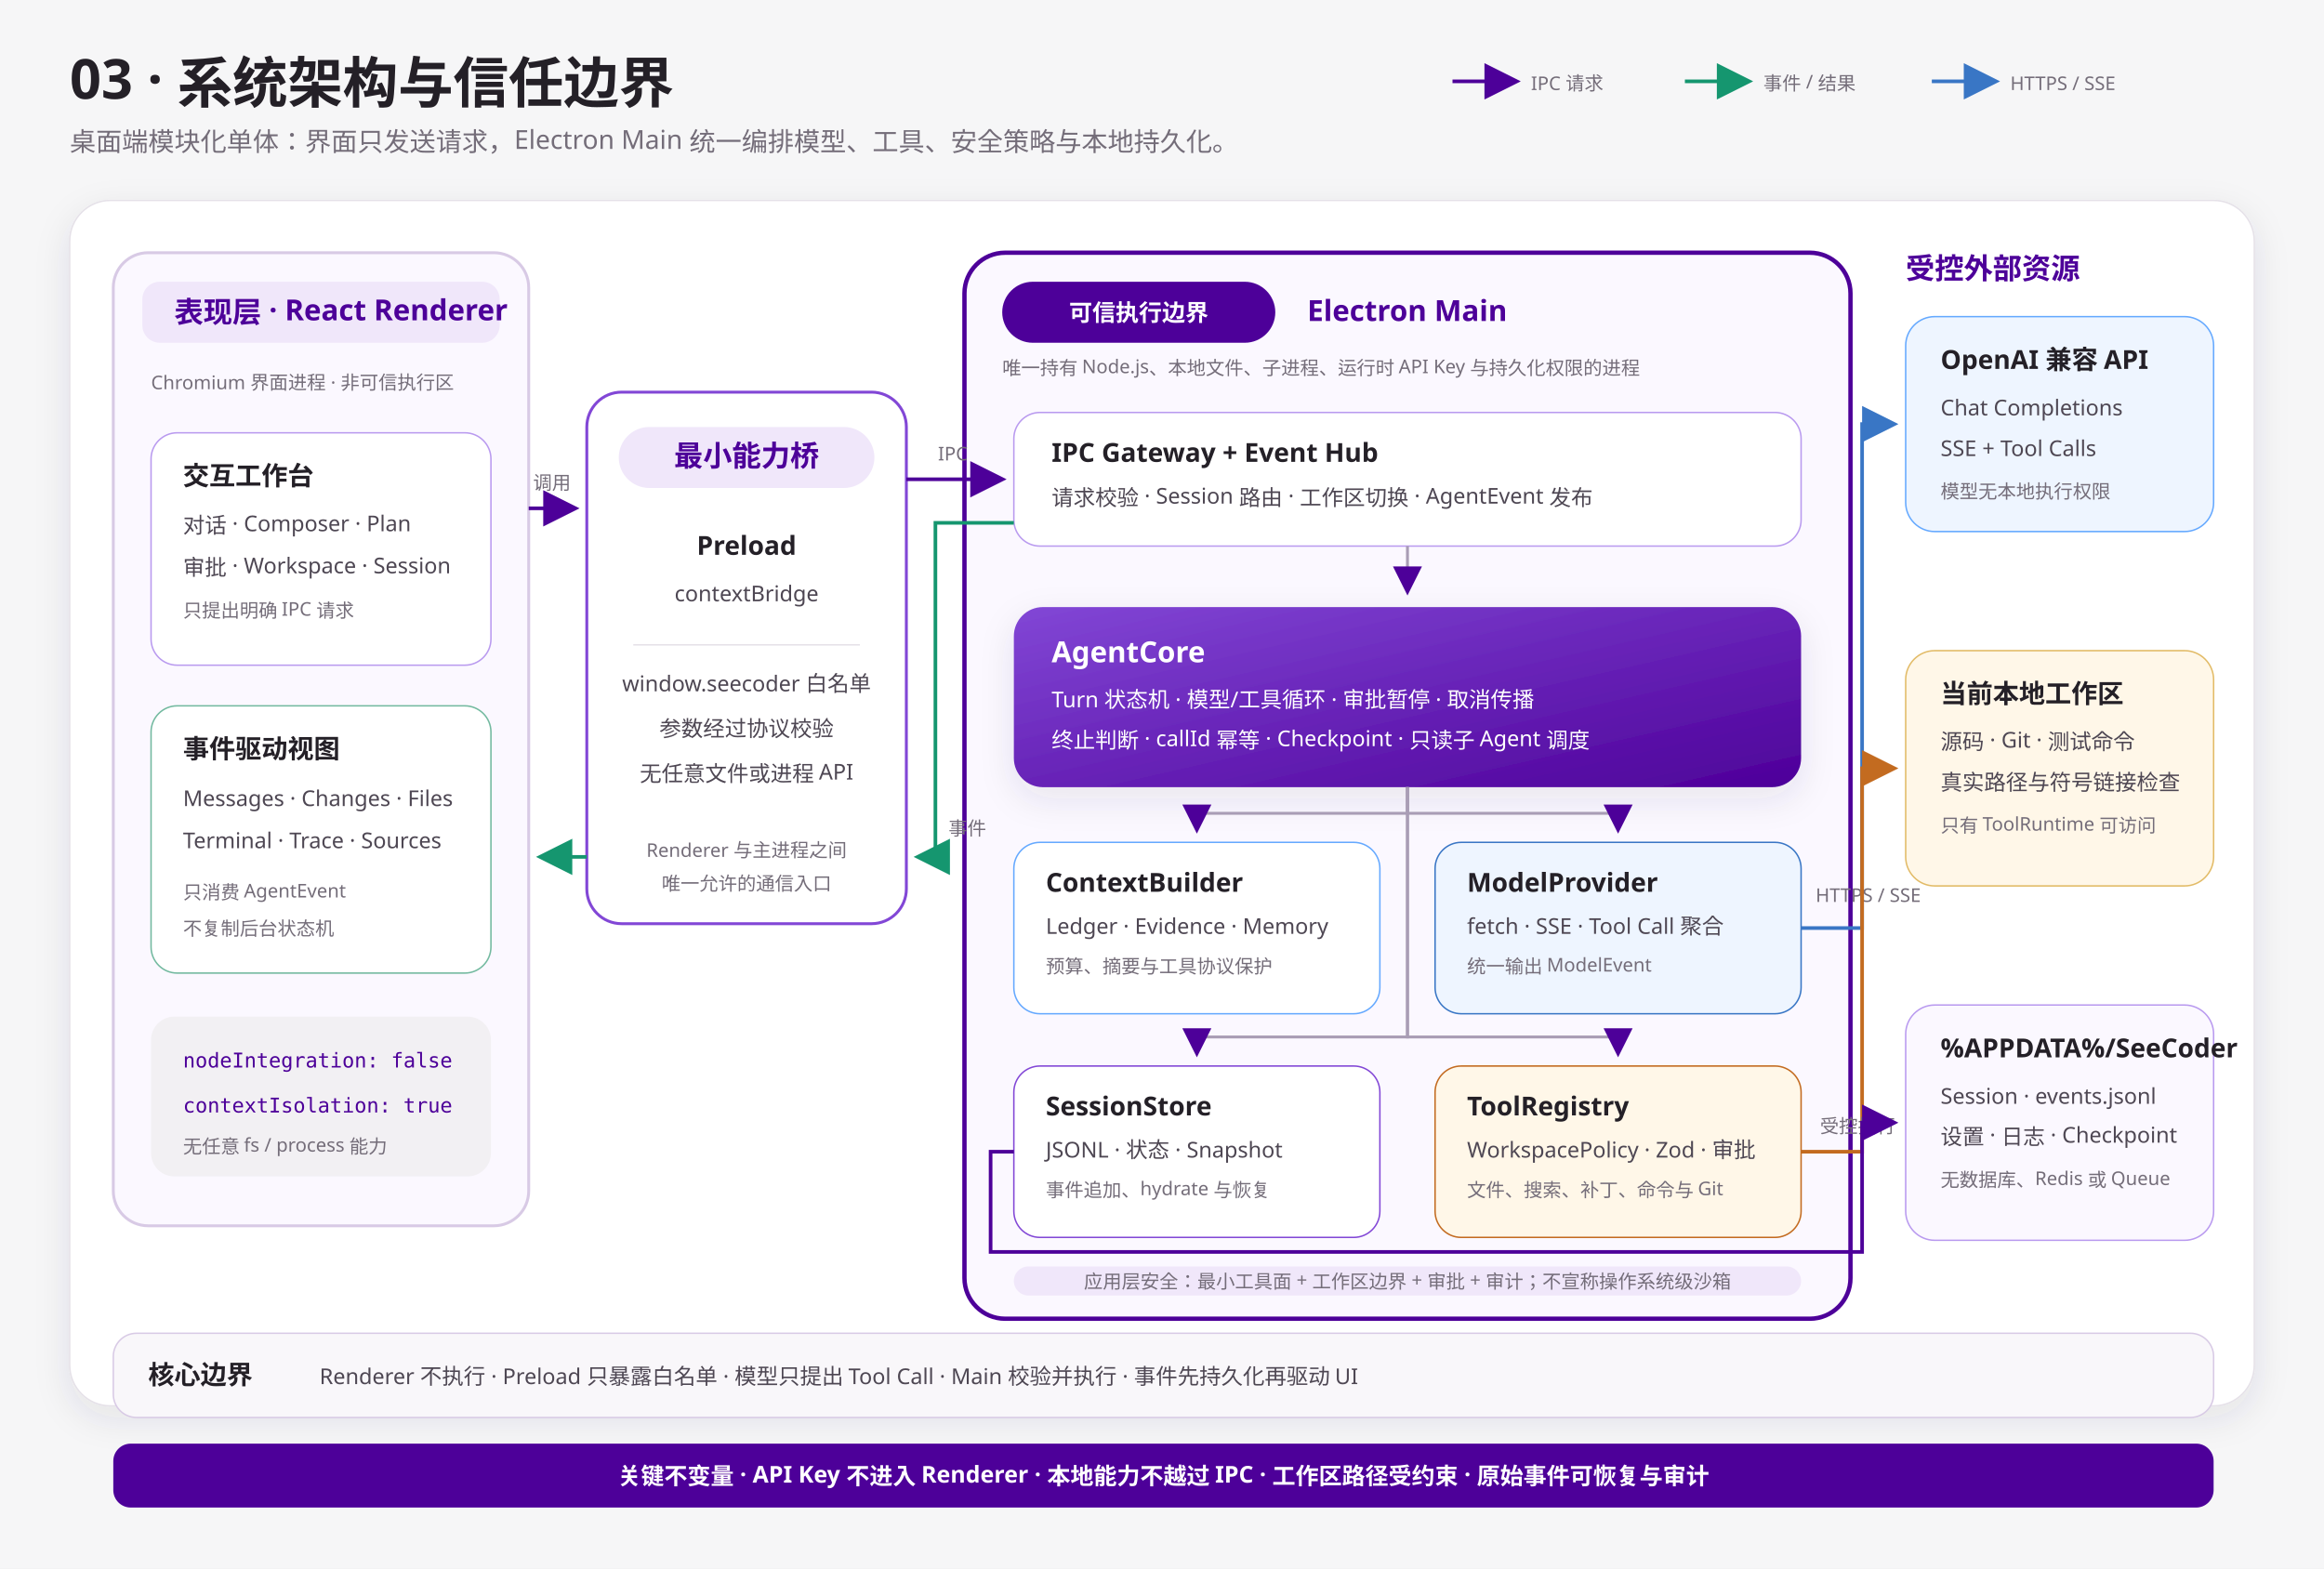
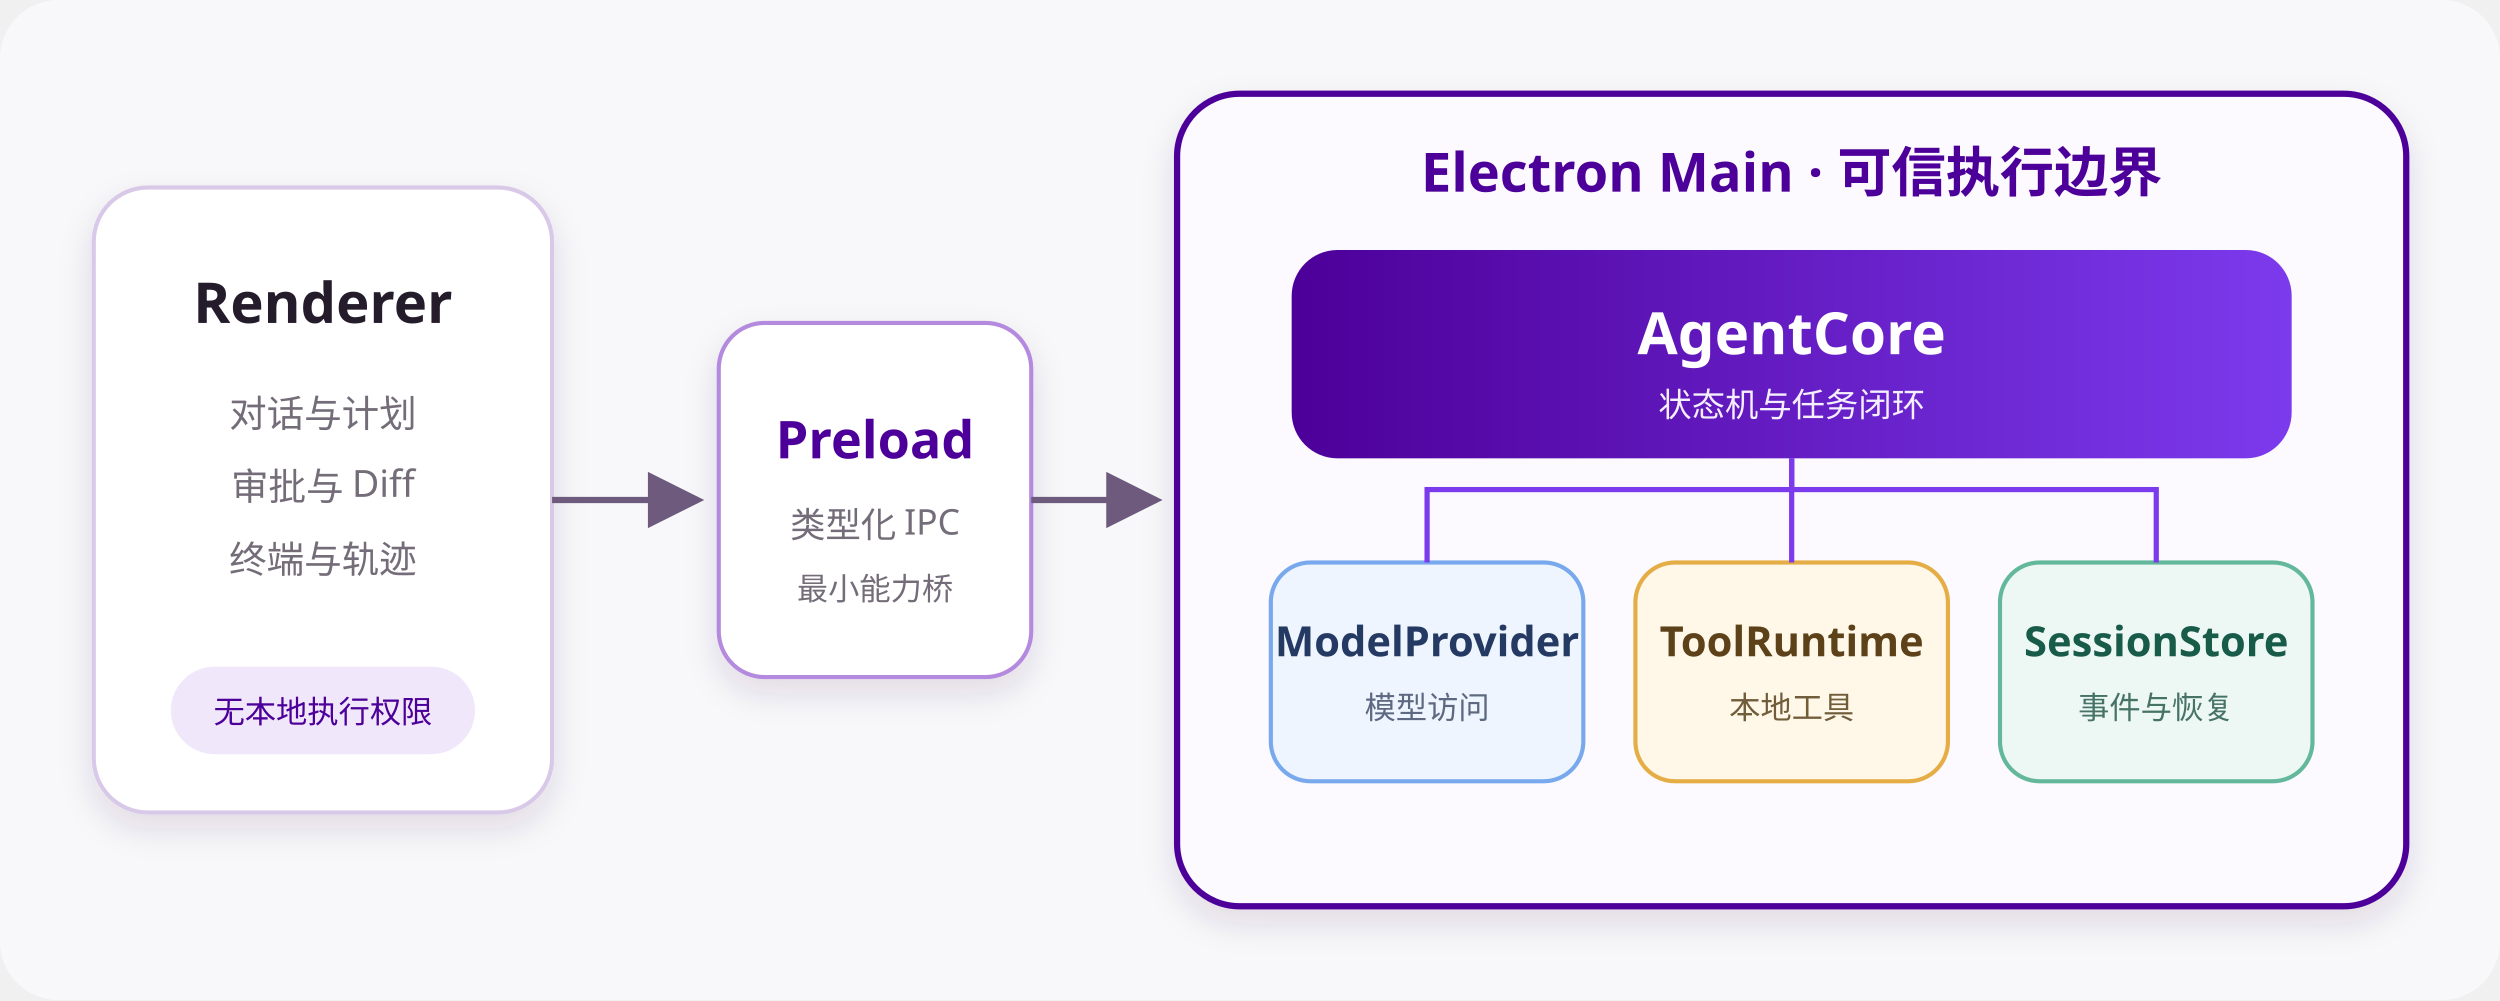
- <svg xmlns="http://www.w3.org/2000/svg" width="1600" height="1080" viewBox="0 0 1600 1080" role="img" aria-labelledby="title desc">
+ <svg xmlns="http://www.w3.org/2000/svg" width="1200" height="480" viewBox="0 0 1200 480" role="img" aria-labelledby="title desc">
  <defs>
-     <linearGradient id="brand" x1="0" y1="0" x2="1" y2="1">
-       <stop stop-color="#8247d6" />
-       <stop offset="1" stop-color="#4d0099" />
+     <linearGradient id="brand" x1="0" x2="1">
+       <stop stop-color="#4d0099" />
+       <stop offset="1" stop-color="#7c3aed" />
    </linearGradient>
+     <marker id="arrow" markerWidth="9" markerHeight="9" refX="8" refY="4.5" orient="auto">
+       <path d="M0 0L9 4.5L0 9Z" fill="#6d5a7d" />
+     </marker>
    <filter id="shadow" x="-20%" y="-20%" width="140%" height="150%">
-       <feDropShadow dx="0" dy="8" stdDeviation="12" flood-color="#3c2850" flood-opacity=".10" />
+       <feDropShadow dx="0" dy="7" stdDeviation="8" flood-color="#32104f" flood-opacity=".12" />
    </filter>
-     <marker id="purpleArrow" markerWidth="10" markerHeight="10" refX="8" refY="5" orient="auto">
-       <path d="M0 0L10 5L0 10Z" fill="#4d0099" />
-     </marker>
-     <marker id="greenArrow" markerWidth="10" markerHeight="10" refX="8" refY="5" orient="auto">
-       <path d="M0 0L10 5L0 10Z" fill="#15966f" />
-     </marker>
-     <marker id="blueArrow" markerWidth="10" markerHeight="10" refX="8" refY="5" orient="auto">
-       <path d="M0 0L10 5L0 10Z" fill="#3976c5" />
-     </marker>
-     <marker id="orangeArrow" markerWidth="10" markerHeight="10" refX="8" refY="5" orient="auto">
-       <path d="M0 0L10 5L0 10Z" fill="#c36b20" />
-     </marker>
-     <style>
-       .h1{font:700 38px 'Segoe UI','Microsoft YaHei',sans-serif;fill:#242027}.sub{font:400 18px 'Segoe UI','Microsoft YaHei',sans-serif;fill:#746d79}.section{font:700 20px 'Segoe UI','Microsoft YaHei',sans-serif;fill:#4d0099}.label{font:700 18px 'Segoe UI','Microsoft YaHei',sans-serif;fill:#242027}.body{font:400 15px 'Segoe UI','Microsoft YaHei',sans-serif;fill:#4e4753}.meta{font:400 13px 'Segoe UI','Microsoft YaHei',sans-serif;fill:#746d79}.mono{font:500 14px Consolas,'Microsoft YaHei',monospace;fill:#4d0099}.white{fill:#fff}.purple{stroke:#4d0099;stroke-width:2.5;fill:none;marker-end:url(#purpleArrow)}.green{stroke:#15966f;stroke-width:2.5;fill:none;marker-end:url(#greenArrow)}.blue{stroke:#3976c5;stroke-width:2.5;fill:none;marker-end:url(#blueArrow)}.orange{stroke:#c36b20;stroke-width:2.5;fill:none;marker-end:url(#orangeArrow)}.internal{stroke:#a99db5;stroke-width:2;fill:none;marker-end:url(#purpleArrow)}
-     </style>
  </defs>
-   <rect width="1600" height="1080" fill="#f6f6f7" />
-   <text x="48" y="68" class="h1">03 · 系统架构与信任边界</text>
-   <text x="48" y="104" class="sub">桌面端模块化单体：界面只发送请求，Electron Main 统一编排模型、工具、安全策略与本地持久化。</text>
-   <g transform="translate(1000 48)">
-     <line x1="0" y1="8" x2="42" y2="8" class="purple" />
-     <text x="54" y="14" class="meta">IPC 请求</text>
-     <line x1="160" y1="8" x2="202" y2="8" class="green" />
-     <text x="214" y="14" class="meta">事件 / 结果</text>
-     <line x1="330" y1="8" x2="372" y2="8" class="blue" />
-     <text x="384" y="14" class="meta">HTTPS / SSE</text>
+   <rect width="1200" height="480" rx="28" fill="#f8f7fa" />
+   <g font-family="Segoe UI, Microsoft YaHei, sans-serif">
+     <rect x="45" y="90" width="220" height="300" rx="26" fill="#fff" stroke="#d9c9e8" stroke-width="2" filter="url(#shadow)" />
+     <text x="155" y="155" text-anchor="middle" font-size="27" font-weight="700" fill="#241b2b">Renderer</text>
+     <text x="155" y="205" text-anchor="middle" font-size="18" fill="#746d79">对话与计划</text>
+     <text x="155" y="240" text-anchor="middle" font-size="18" fill="#746d79">审批与 Diff</text>
+     <text x="155" y="275" text-anchor="middle" font-size="18" fill="#746d79">终端与轨迹</text>
+     <rect x="82" y="320" width="146" height="42" rx="21" fill="#f0e7fa" />
+     <text x="155" y="347" text-anchor="middle" font-size="15" fill="#4d0099">无本地执行权限</text>
+     <path d="M265 240H335" stroke="#6d5a7d" stroke-width="3" marker-end="url(#arrow)" />
+     <rect x="345" y="155" width="150" height="170" rx="22" fill="#fff" stroke="#b38add" stroke-width="2" filter="url(#shadow)" />
+     <text x="420" y="220" text-anchor="middle" font-size="25" font-weight="700" fill="#4d0099">Preload</text>
+     <text x="420" y="258" text-anchor="middle" font-size="17" fill="#746d79">类型化 IPC</text>
+     <text x="420" y="288" text-anchor="middle" font-size="15" fill="#746d79">最小能力桥</text>
+     <path d="M495 240H555" stroke="#6d5a7d" stroke-width="3" marker-end="url(#arrow)" />
+     <rect x="565" y="45" width="590" height="390" rx="30" fill="#fcfaff" stroke="#4d0099" stroke-width="3" filter="url(#shadow)" />
+     <text x="860" y="92" text-anchor="middle" font-size="26" font-weight="700" fill="#4d0099">Electron Main · 可信执行边界</text>
+     <rect x="620" y="120" width="480" height="100" rx="22" fill="url(#brand)" />
+     <text x="860" y="170" text-anchor="middle" font-size="28" font-weight="700" fill="#fff">AgentCore</text>
+     <text x="860" y="200" text-anchor="middle" font-size="16" fill="#f4eefe">状态机与任务闭环</text>
+     <rect x="610" y="270" width="150" height="105" rx="19" fill="#eef5ff" stroke="#79a9ed" stroke-width="2" />
+     <text x="685" y="315" text-anchor="middle" font-size="20" font-weight="700" fill="#243a63">ModelProvider</text>
+     <text x="685" y="345" text-anchor="middle" font-size="15" fill="#5d6980">模型访问</text>
+     <rect x="785" y="270" width="150" height="105" rx="19" fill="#fff8e8" stroke="#e5ad45" stroke-width="2" />
+     <text x="860" y="315" text-anchor="middle" font-size="20" font-weight="700" fill="#5c4119">ToolRuntime</text>
+     <text x="860" y="345" text-anchor="middle" font-size="15" fill="#725d3b">本地工具</text>
+     <rect x="960" y="270" width="150" height="105" rx="19" fill="#edf8f4" stroke="#63b89b" stroke-width="2" />
+     <text x="1035" y="315" text-anchor="middle" font-size="20" font-weight="700" fill="#185b49">SessionStore</text>
+     <text x="1035" y="345" text-anchor="middle" font-size="15" fill="#477366">事件与恢复</text>
+     <path d="M685 270V235H860V220" fill="none" stroke="#7c3aed" stroke-width="2.5" />
+     <path d="M860 270V220" stroke="#7c3aed" stroke-width="2.5" />
+     <path d="M1035 270V235H860" fill="none" stroke="#7c3aed" stroke-width="2.5" />
  </g>
-   <rect x="48" y="138" width="1504" height="830" rx="28" fill="#fff" stroke="#e5e1e8" filter="url(#shadow)" />
-   <rect x="78" y="174" width="286" height="670" rx="24" fill="#fbf8ff" stroke="#d8cae5" stroke-width="2" />
-   <rect x="98" y="194" width="246" height="42" rx="12" fill="#f0e7fa" />
-   <text x="120" y="222" class="section">表现层 · React Renderer</text>
-   <text x="104" y="268" class="meta">Chromium 界面进程 · 非可信执行区</text>
-   <rect x="104" y="298" width="234" height="160" rx="18" fill="#fff" stroke="#b99aef" />
-   <text x="126" y="334" class="label">交互工作台</text>
-   <text x="126" y="367" class="body">对话 · Composer · Plan</text>
-   <text x="126" y="396" class="body">审批 · Workspace · Session</text>
-   <text x="126" y="425" class="meta">只提出明确 IPC 请求</text>
-   <rect x="104" y="486" width="234" height="184" rx="18" fill="#fff" stroke="#72b99f" />
-   <text x="126" y="522" class="label">事件驱动视图</text>
-   <text x="126" y="555" class="body">Messages · Changes · Files</text>
-   <text x="126" y="584" class="body">Terminal · Trace · Sources</text>
-   <text x="126" y="619" class="meta">只消费 AgentEvent</text>
-   <text x="126" y="644" class="meta">不复制后台状态机</text>
-   <rect x="104" y="700" width="234" height="110" rx="16" fill="#f2f0f3" />
-   <text x="126" y="735" class="mono">nodeIntegration: false</text>
-   <text x="126" y="766" class="mono">contextIsolation: true</text>
-   <text x="126" y="794" class="meta">无任意 fs / process 能力</text>
-   <rect x="404" y="270" width="220" height="366" rx="24" fill="#fff" stroke="#8247d6" stroke-width="2" />
-   <rect x="426" y="294" width="176" height="42" rx="21" fill="#f0e7fa" />
-   <text x="514" y="321" text-anchor="middle" class="section">最小能力桥</text>
-   <text x="514" y="382" text-anchor="middle" class="label">Preload</text>
-   <text x="514" y="414" text-anchor="middle" class="body">contextBridge</text>
-   <line x1="436" y1="444" x2="592" y2="444" stroke="#e5e1e8" />
-   <text x="514" y="476" text-anchor="middle" class="body">window.seecoder 白名单</text>
-   <text x="514" y="507" text-anchor="middle" class="body">参数经过协议校验</text>
-   <text x="514" y="538" text-anchor="middle" class="body">无任意文件或进程 API</text>
-   <text x="514" y="590" text-anchor="middle" class="meta">Renderer 与主进程之间</text>
-   <text x="514" y="613" text-anchor="middle" class="meta">唯一允许的通信入口</text>
-   <rect x="664" y="174" width="610" height="734" rx="28" fill="#fbf8ff" stroke="#4d0099" stroke-width="3" />
-   <rect x="690" y="194" width="188" height="42" rx="21" fill="#4d0099" />
-   <text x="784" y="221" text-anchor="middle" class="white" style="font:700 16px 'Segoe UI','Microsoft YaHei'">可信执行边界</text>
-   <text x="900" y="221" class="section">Electron Main</text>
-   <text x="690" y="258" class="meta">唯一持有 Node.js、本地文件、子进程、运行时 API Key 与持久化权限的进程</text>
-   <rect x="698" y="284" width="542" height="92" rx="18" fill="#fff" stroke="#b99aef" />
-   <text x="724" y="318" class="label">IPC Gateway + Event Hub</text>
-   <text x="724" y="348" class="body">请求校验 · Session 路由 · 工作区切换 · AgentEvent 发布</text>
-   <path d="M969 376V406" class="internal" />
-   <rect x="698" y="418" width="542" height="124" rx="20" fill="url(#brand)" filter="url(#shadow)" />
-   <text x="724" y="456" class="white" style="font:700 20px 'Segoe UI','Microsoft YaHei'">AgentCore</text>
-   <text x="724" y="487" class="white" style="font:400 15px 'Segoe UI','Microsoft YaHei'">Turn 状态机 · 模型/工具循环 · 审批暂停 · 取消传播</text>
-   <text x="724" y="515" class="white" style="font:400 15px 'Segoe UI','Microsoft YaHei'">终止判断 · callId 幂等 · Checkpoint · 只读子 Agent 调度</text>
-   <rect x="698" y="580" width="252" height="118" rx="18" fill="#fff" stroke="#65a9ff" />
-   <text x="720" y="614" class="label">ContextBuilder</text>
-   <text x="720" y="643" class="body">Ledger · Evidence · Memory</text>
-   <text x="720" y="670" class="meta">预算、摘要与工具协议保护</text>
-   <rect x="988" y="580" width="252" height="118" rx="18" fill="#eef5ff" stroke="#3976c5" />
-   <text x="1010" y="614" class="label">ModelProvider</text>
-   <text x="1010" y="643" class="body">fetch · SSE · Tool Call 聚合</text>
-   <text x="1010" y="670" class="meta">统一输出 ModelEvent</text>
-   <rect x="698" y="734" width="252" height="118" rx="18" fill="#fff" stroke="#8247d6" />
-   <text x="720" y="768" class="label">SessionStore</text>
-   <text x="720" y="797" class="body">JSONL · 状态 · Snapshot</text>
-   <text x="720" y="824" class="meta">事件追加、hydrate 与恢复</text>
-   <rect x="988" y="734" width="252" height="118" rx="18" fill="#fff7e8" stroke="#c36b20" />
-   <text x="1010" y="768" class="label">ToolRegistry</text>
-   <text x="1010" y="797" class="body">WorkspacePolicy · Zod · 审批</text>
-   <text x="1010" y="824" class="meta">文件、搜索、补丁、命令与 Git</text>
-   <path d="M969 542V560H824V570" class="internal" />
-   <path d="M969 542V560H1114V570" class="internal" />
-   <path d="M969 542V714H824V724" class="internal" />
-   <path d="M969 542V714H1114V724" class="internal" />
-   <rect x="698" y="872" width="542" height="20" rx="10" fill="#f0e7fa" />
-   <text x="969" y="887" text-anchor="middle" class="meta">应用层安全：最小工具面 + 工作区边界 + 审批 + 审计；不宣称操作系统级沙箱</text>
-   <text x="1312" y="192" class="section">受控外部资源</text>
-   <rect x="1312" y="218" width="212" height="148" rx="20" fill="#eef5ff" stroke="#65a9ff" />
-   <text x="1336" y="254" class="label">OpenAI 兼容 API</text>
-   <text x="1336" y="286" class="body">Chat Completions</text>
-   <text x="1336" y="314" class="body">SSE + Tool Calls</text>
-   <text x="1336" y="343" class="meta">模型无本地执行权限</text>
-   <rect x="1312" y="448" width="212" height="162" rx="20" fill="#fff7e8" stroke="#e2bb67" />
-   <text x="1336" y="484" class="label">当前本地工作区</text>
-   <text x="1336" y="516" class="body">源码 · Git · 测试命令</text>
-   <text x="1336" y="544" class="body">真实路径与符号链接检查</text>
-   <text x="1336" y="573" class="meta">只有 ToolRuntime 可访问</text>
-   <rect x="1312" y="692" width="212" height="162" rx="20" fill="#fbf8ff" stroke="#b99aef" />
-   <text x="1336" y="728" class="label">%APPDATA%/SeeCoder</text>
-   <text x="1336" y="760" class="body">Session · events.jsonl</text>
-   <text x="1336" y="788" class="body">设置 · 日志 · Checkpoint</text>
-   <text x="1336" y="817" class="meta">无数据库、Redis 或 Queue</text>
-   <path d="M364 350H394" class="purple" />
-   <text x="380" y="337" text-anchor="middle" class="meta">调用</text>
-   <path d="M624 330H688" class="purple" />
-   <text x="656" y="317" text-anchor="middle" class="meta">IPC</text>
-   <path d="M698 360H644V590H634" class="green" />
-   <text x="653" y="575" class="meta">事件</text>
-   <path d="M404 590H374" class="green" />
-   <path d="M1240 639H1282V292H1302" class="blue" />
-   <text x="1250" y="621" class="meta">HTTPS / SSE</text>
-   <path d="M1240 793H1282V529H1302" class="orange" />
-   <text x="1253" y="780" class="meta">受控执行</text>
-   <path d="M698 793H682V862H1282V773H1302" class="purple" />
-   <rect x="78" y="918" width="1446" height="58" rx="16" fill="#f9f7fa" stroke="#d8cae5" />
-   <text x="102" y="953" class="label">核心边界</text>
-   <text x="220" y="953" class="body">Renderer 不执行 · Preload 只暴露白名单 · 模型只提出 Tool Call · Main 校验并执行 · 事件先持久化再驱动 UI</text>
-   <rect x="78" y="994" width="1446" height="44" rx="12" fill="#4d0099" />
-   <text x="801" y="1022" text-anchor="middle" class="white" style="font:600 16px 'Segoe UI','Microsoft YaHei'">关键不变量 · API Key 不进入 Renderer · 本地能力不越过 IPC · 工作区路径受约束 · 原始事件可恢复与审计</text>
</svg>
